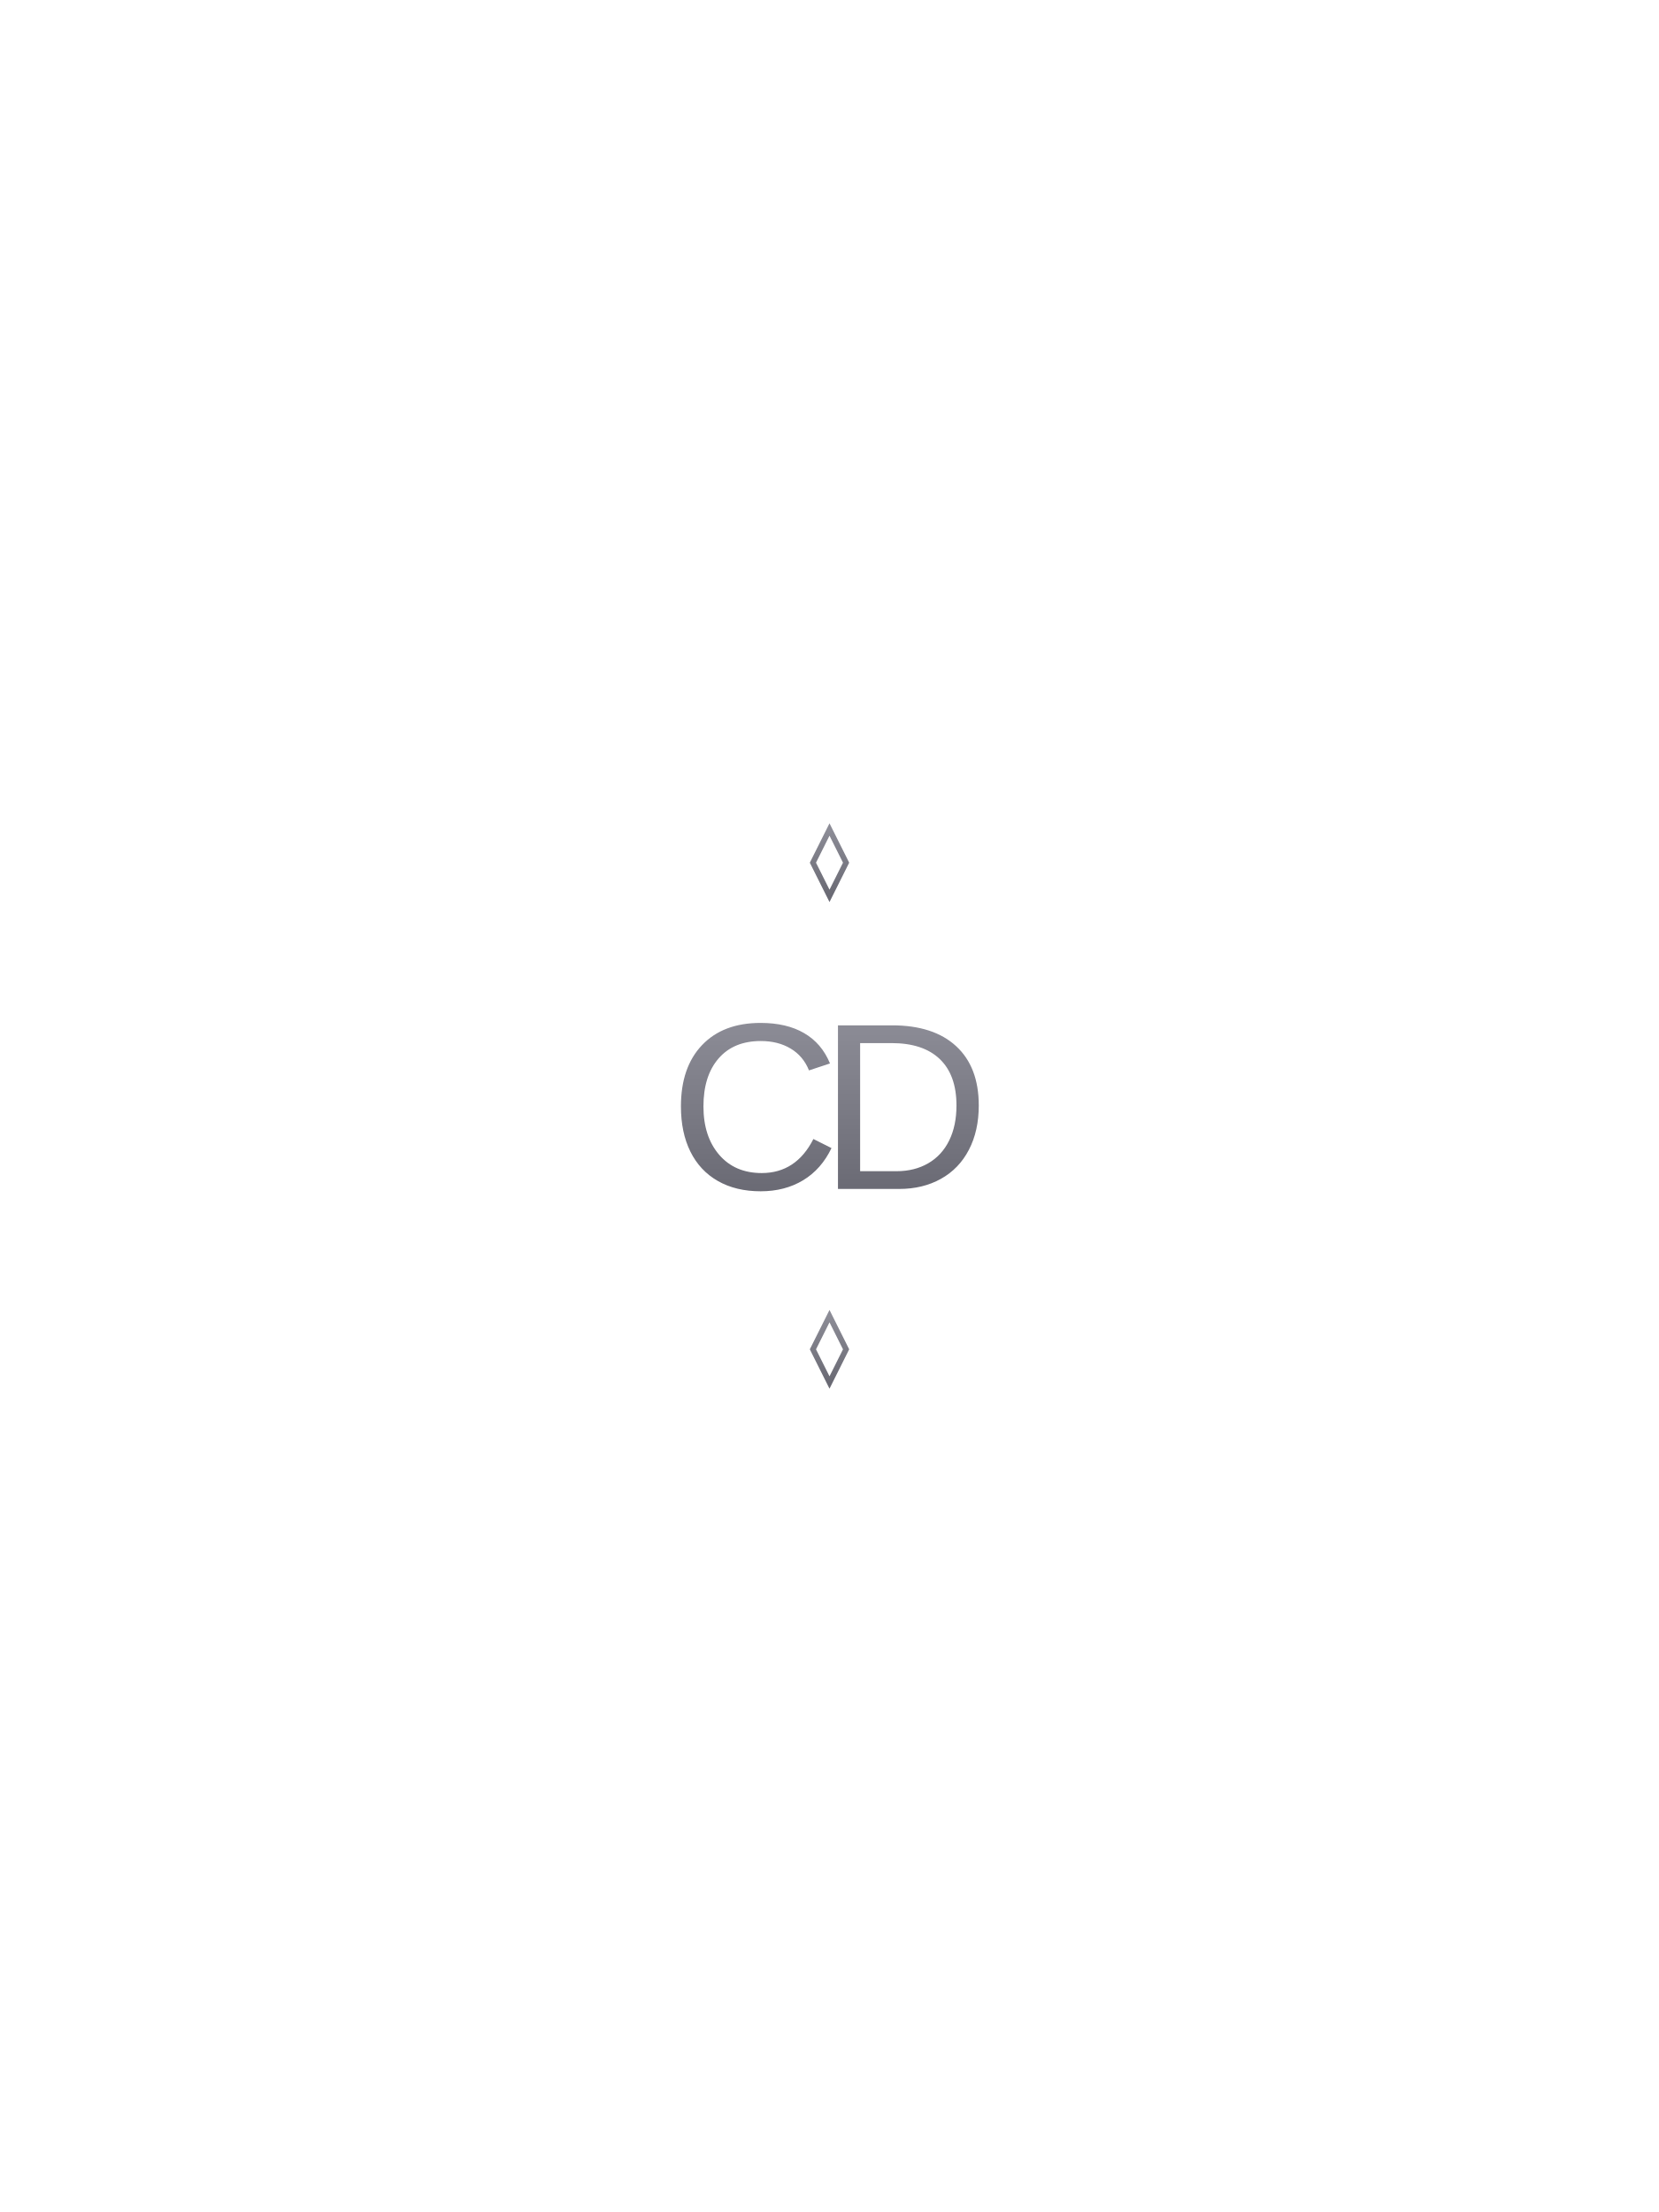
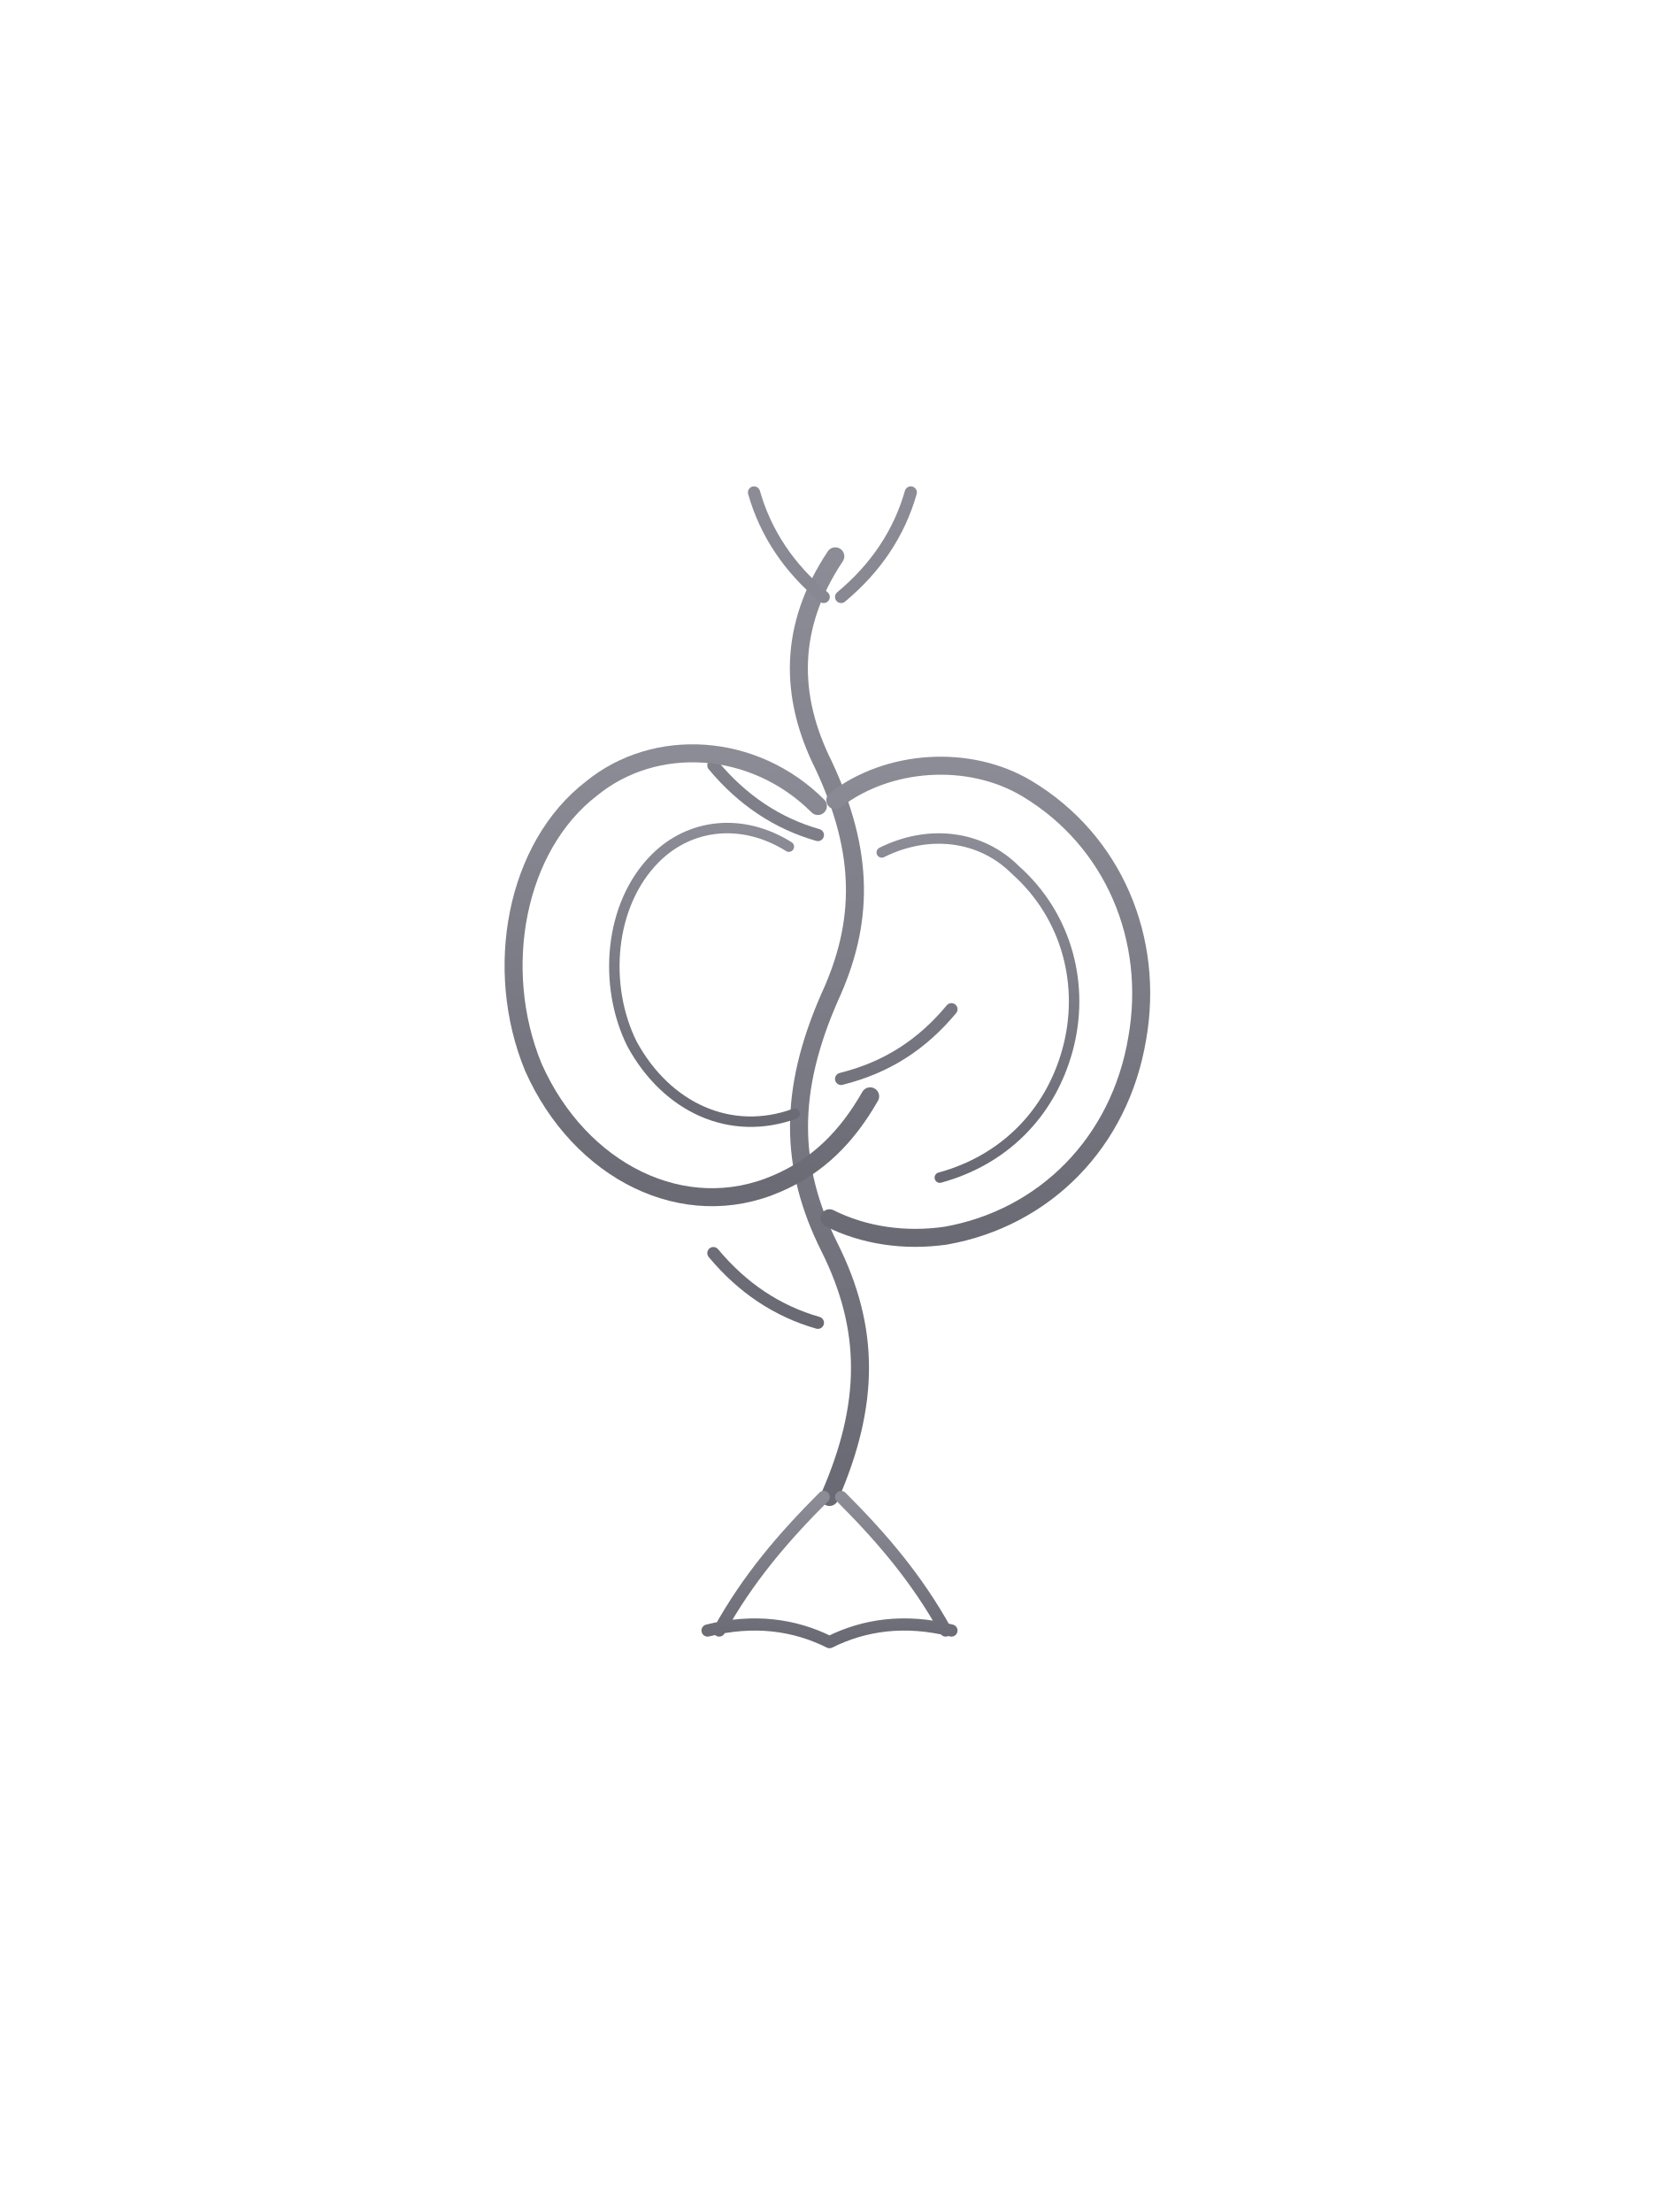
<svg xmlns="http://www.w3.org/2000/svg" viewBox="0 0 600 800" width="600" height="800">
  <defs>
    <linearGradient id="bg" x1="0" y1="0" x2="0" y2="1">
      <stop offset="0%" stop-color="#141416" />
      <stop offset="100%" stop-color="#08080a" />
    </linearGradient>
    <linearGradient id="mark" x1="0" y1="0" x2="0" y2="1">
      <stop offset="0%" stop-color="#8c8c96" />
      <stop offset="100%" stop-color="#6a6a74" />
    </linearGradient>
  </defs>
-   <g stroke="url(#mark)" stroke-width="2" fill="none">
-     <path d="M300 300 306 312 300 324 294 312z" />
-     <path d="M300 324v152" />
-     <path d="M300 500l-6-12 6-12 6 12z" />
-     <path d="M258 356h84" />
+   <g transform="translate(111 155) scale(2.1)" stroke="url(#mark)" stroke-width="3.1" fill="none" stroke-linecap="round" stroke-linejoin="round">
+     <path d="M91 22c-8 12-8 24-2 36 7 15 7 27 1 40-7 16-7 29 0 43 7 14 7 27 0 43" />
+     <path d="M89 29c-6-5-10-11-12-18M92 29c6-5 10-11 12-18M88 70c-7-2-13-6-18-12M92 112c8-2 14-6 19-12M88 154c-7-2-13-6-18-12" stroke-width="2.1" />
+     <path d="M88 65c-11-11-28-12-39-3-13 10-17 31-10 48 8 18 26 27 42 20 7-3 12-8 16-15" />
+     <path d="M83 72c-8-5-17-4-23 2-8 8-9 22-4 32 6 11 17 16 28 12" stroke-width="1.8" />
+     <path d="M91 64c9-7 23-8 33-2 15 9 22 26 19 43-3 18-16 31-33 34-7 1-14 0-20-3" />
+     <path d="M99 73c8-4 17-3 23 3 9 8 12 20 9 31-3 11-11 19-22 22" stroke-width="1.8" />
+     <path d="M89 184c-7 7-13 14-18 23M92 184c7 7 13 14 18 23M69 207c8-2 15-1 21 2 6-3 13-4 21-2" stroke-width="2.1" />
  </g>
-   <text x="300" y="430" fill="url(#mark)" font-family="Manrope, Arial, sans-serif" font-size="86" text-anchor="middle" letter-spacing="-8">CD</text>
</svg>
